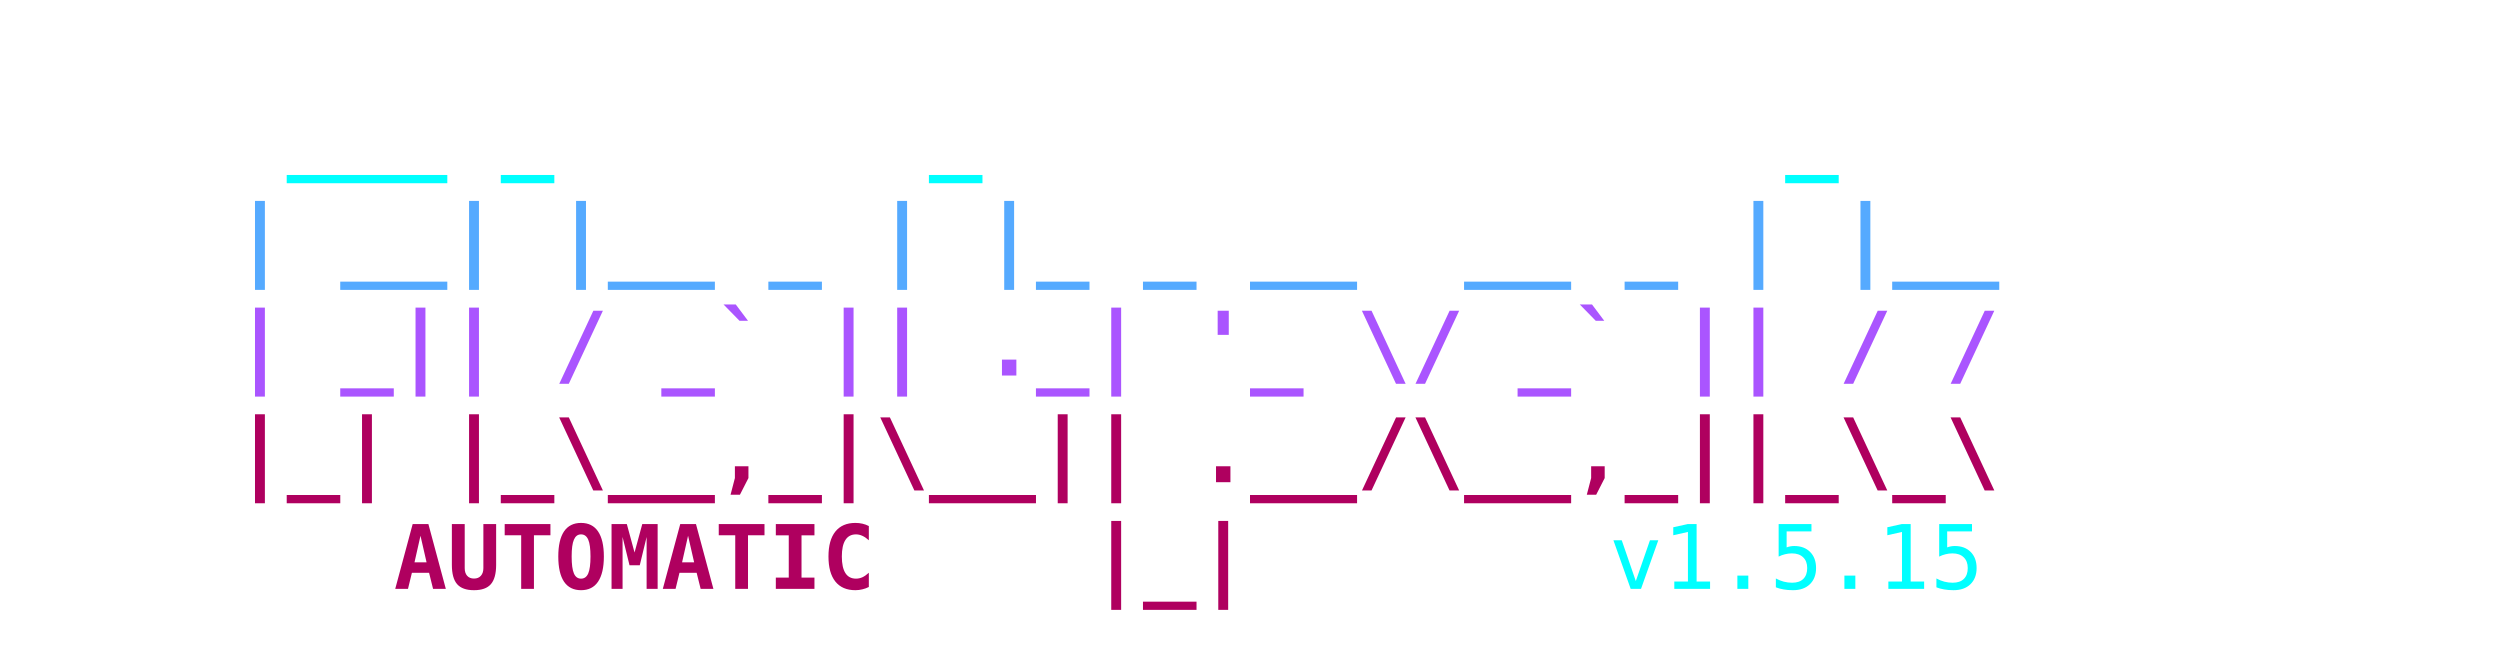
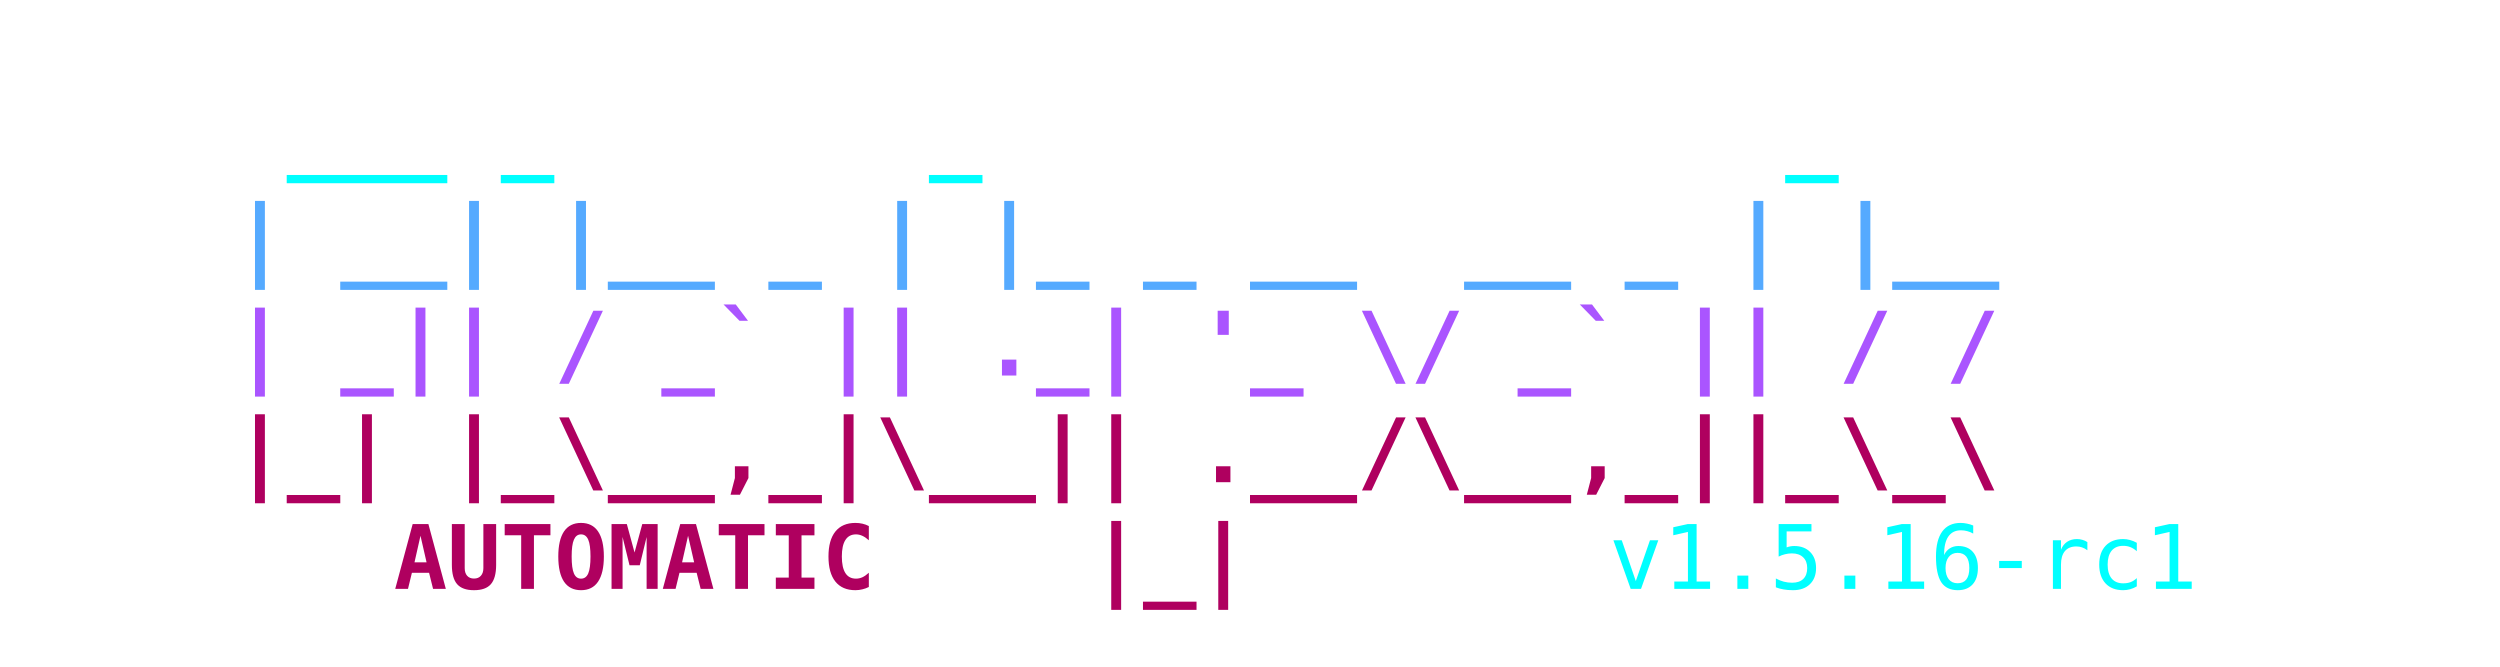
<svg xmlns="http://www.w3.org/2000/svg" viewBox="0 0 450 120" width="100%" height="100%">
  <style>
    .ascii { font-family: ui-monospace, SFMono-Regular, Menlo, Monaco, Consolas, monospace; font-size: 16px; font-weight: bold; }
    .c1 { fill: #00FFFF; }
    .c2 { fill: #55AAFF; }
    .c3 { fill: #AA55FF; }
    .c4 { fill: #AF005F; }
    .c-auto { fill: #2c3e50; } /* Light mode default text color */
    @media (prefers-color-scheme: dark) {
      .c-auto { fill: #e0e0e0; } /* Dark mode text color */
    }
    .c-text { font-weight: normal; }
  </style>
  <text y="10" class="ascii" xml:space="preserve">
    <tspan x="50%" dy="1.2em" text-anchor="middle" class="c1">  ___ _       _               _    </tspan>
    <tspan x="50%" dy="1.2em" text-anchor="middle" class="c2"> | __| |__ _ | |_ _ __  __ _ | |__ </tspan>
    <tspan x="50%" dy="1.2em" text-anchor="middle" class="c3"> | _|| / _` || ._| '_ \/ _` || / / </tspan>
    <tspan x="50%" dy="1.2em" text-anchor="middle" class="c4"> |_| |_\__,_|\__|| .__/\__,_||_\_\ </tspan>
    <tspan x="225" dy="1.2em" text-anchor="middle" class="c4">    AUTOMATIC    |_|               </tspan>
-     <tspan x="280" class="c1 c-text"> v1.5.15</tspan>
+     <tspan x="280" class="c1 c-text"> v1.5.16-rc1</tspan>
  </text>
</svg>
